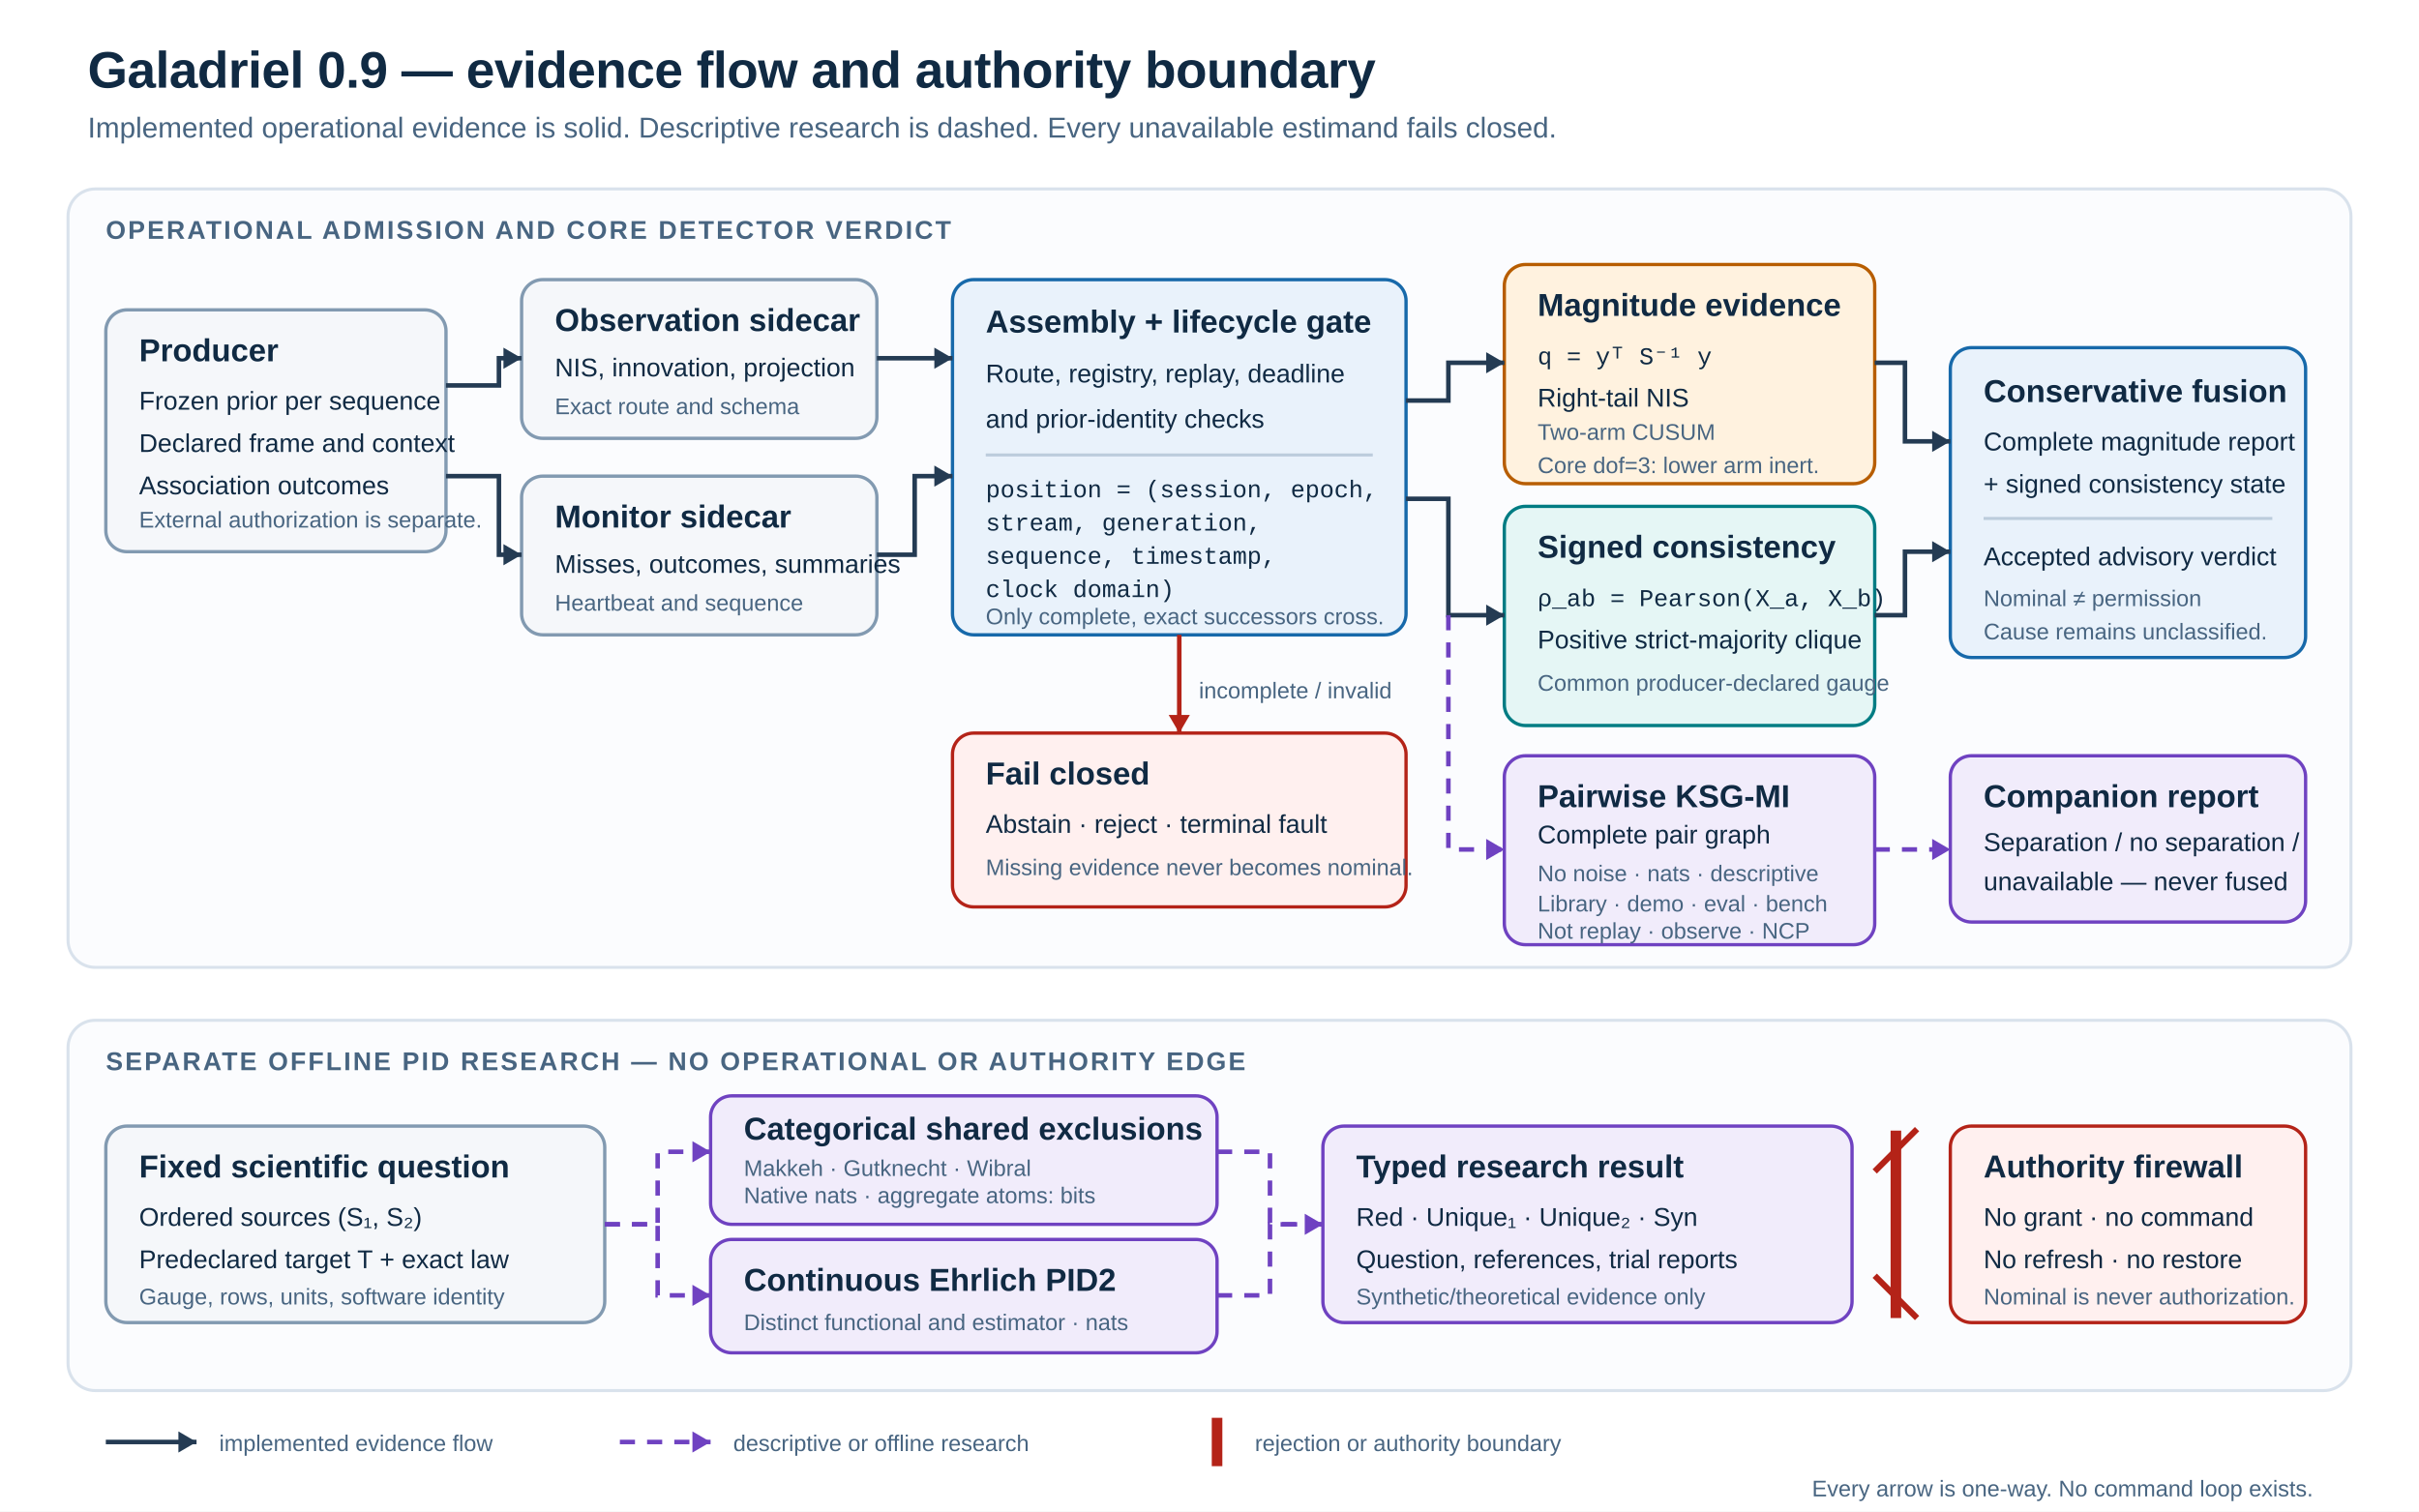
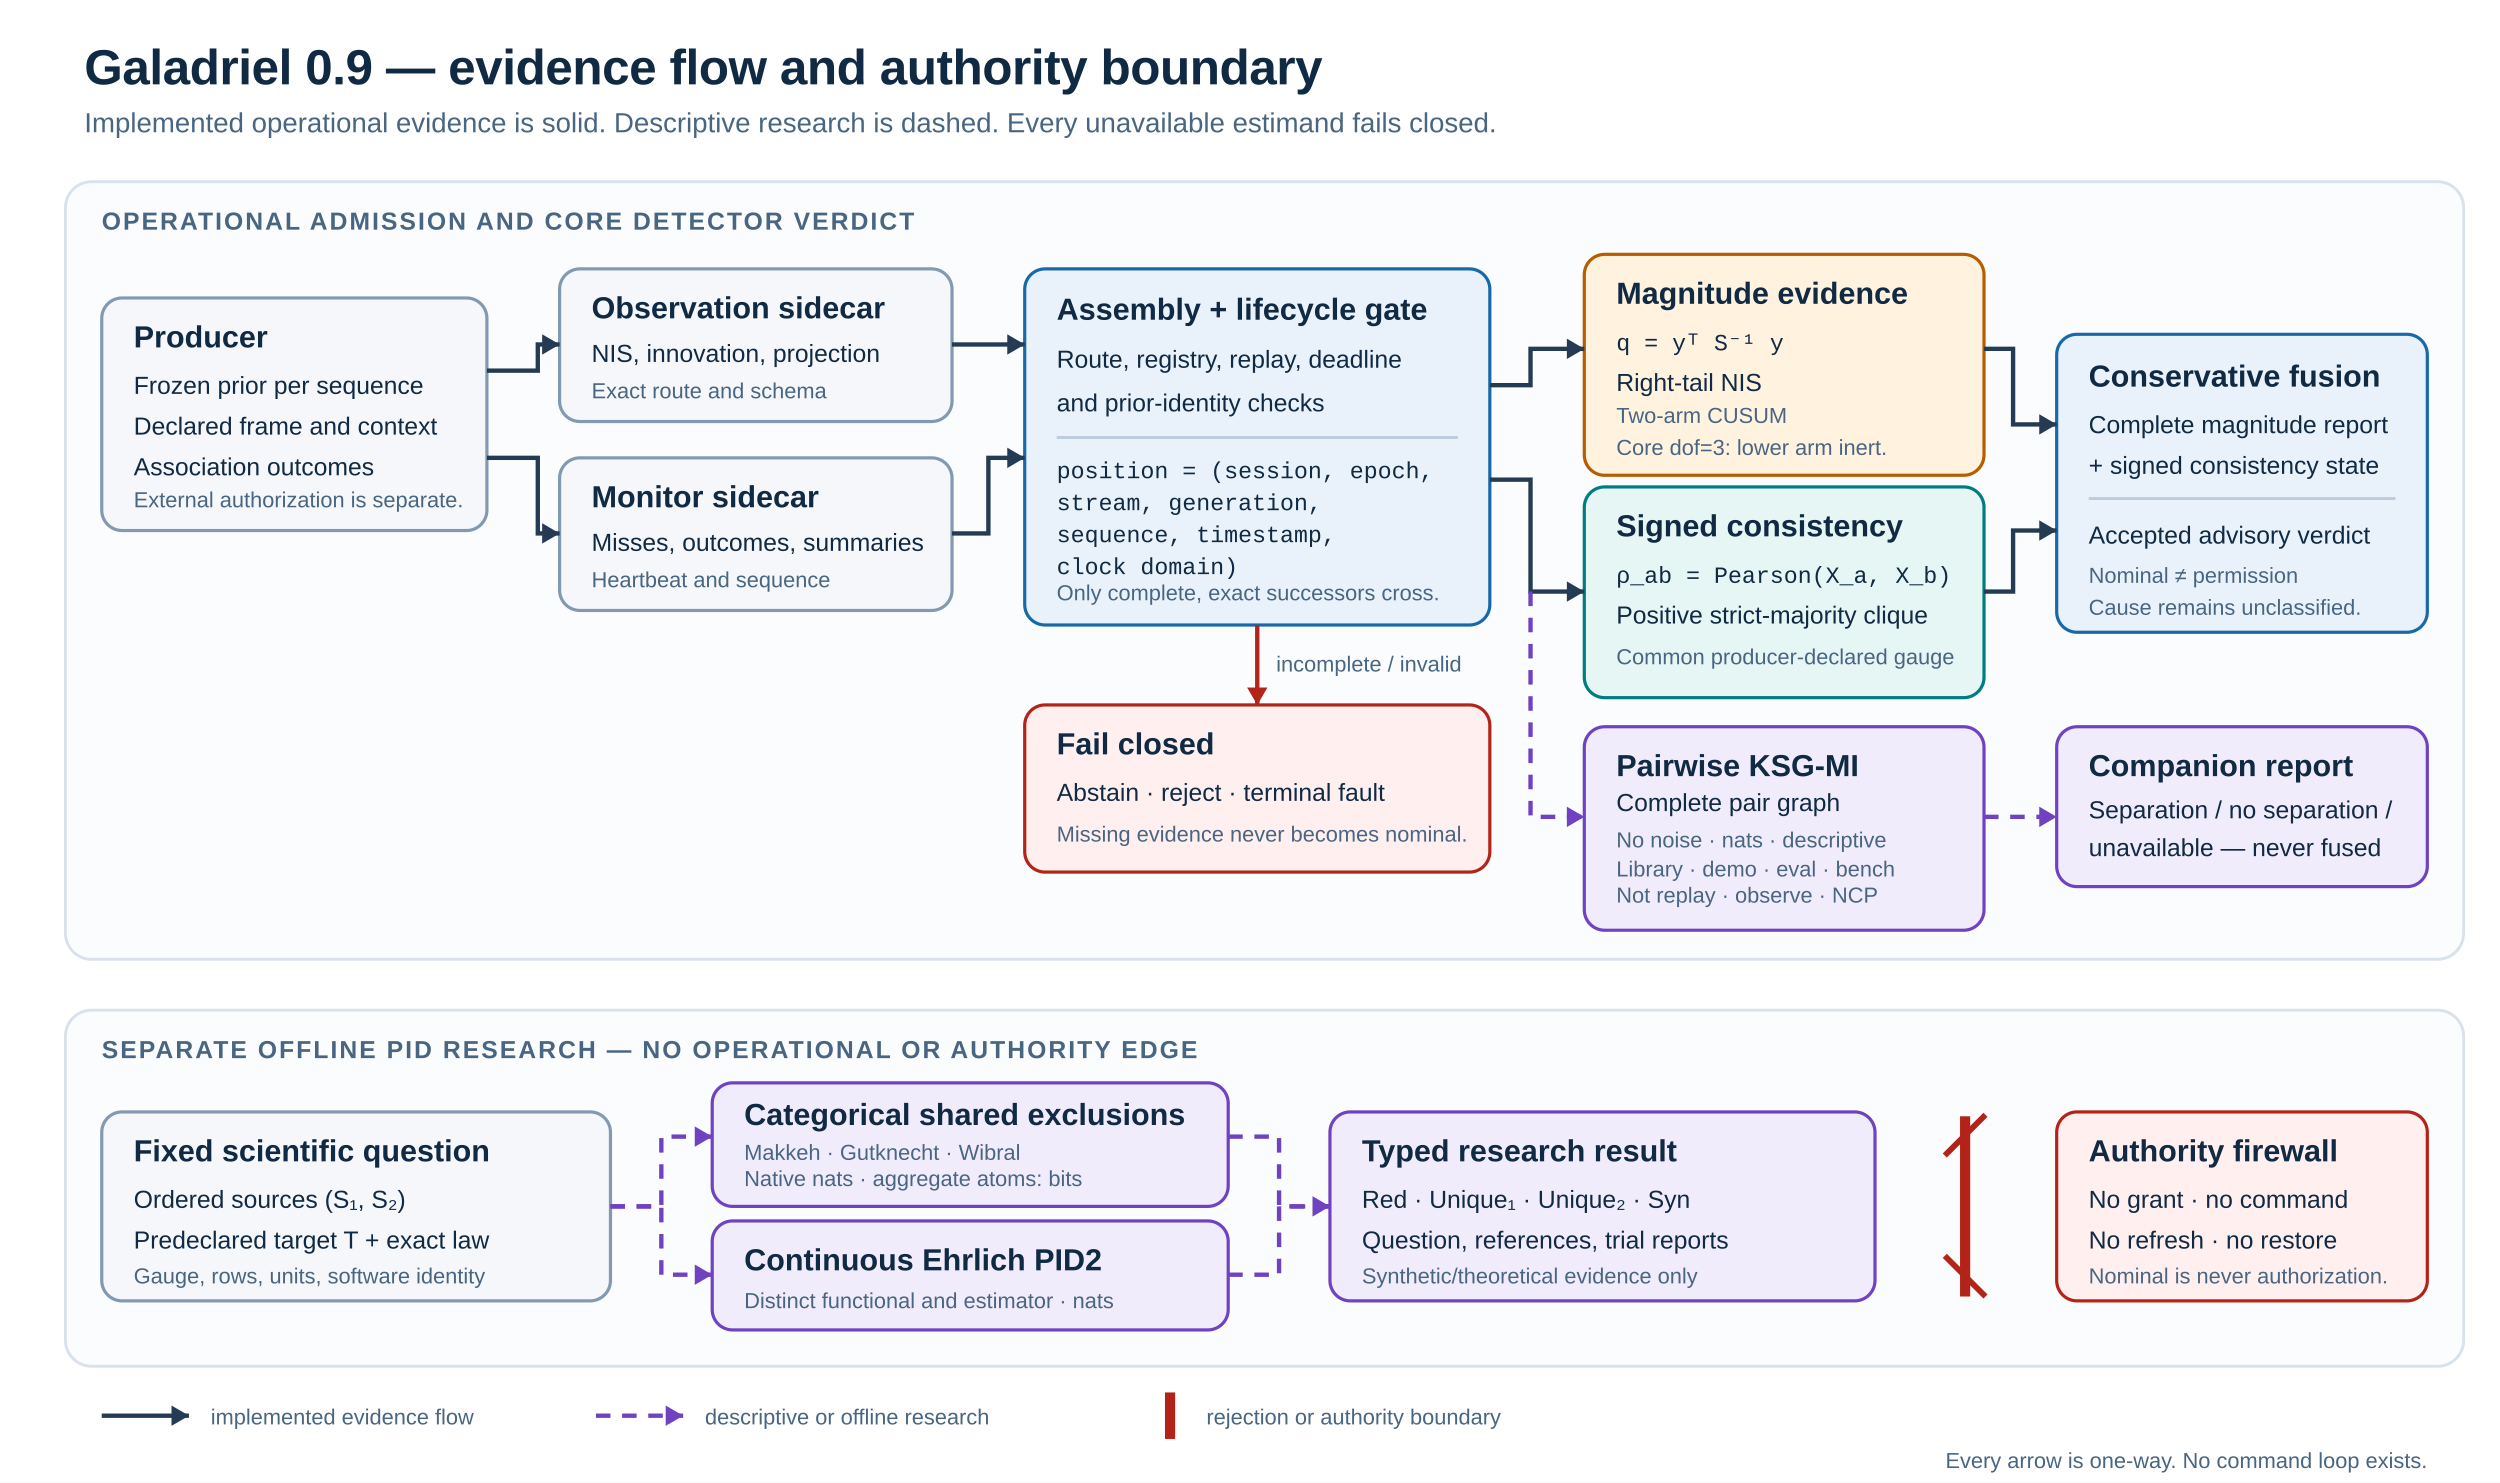
- <svg xmlns="http://www.w3.org/2000/svg" width="1600" height="1000" viewBox="0 0 1600 1000" role="img" aria-labelledby="title desc" xml:lang="en" focusable="false">
+ <svg xmlns="http://www.w3.org/2000/svg" width="1720" height="1020" viewBox="0 0 1720 1020" role="img" aria-labelledby="title desc" xml:lang="en" focusable="false">
  <defs>
    <style>
      text { font-family: Arial, Helvetica, sans-serif; fill: #102a43; }
      .title { font-size: 34px; font-weight: 700; letter-spacing: -.3px; }
      .subtitle { font-size: 19px; fill: #486581; }
      .section { font-size: 17px; font-weight: 700; letter-spacing: 1.4px; fill: #486581; }
      .node-title { font-size: 21px; font-weight: 700; }
      .body { font-size: 17px; }
      .small { font-size: 15px; fill: #486581; }
      .equation { font-family: Menlo, Consolas, "Liberation Mono", monospace; font-size: 16px; }
      .node { stroke-width: 2.2; rx: 14; }
      .neutral { fill: #f5f7fa; stroke: #829ab1; }
      .admission { fill: #e9f2fb; stroke: #1769aa; }
      .magnitude { fill: #fff2df; stroke: #b75d00; }
      .consistency { fill: #e5f6f5; stroke: #007c83; }
      .fusion { fill: #e9f2fb; stroke: #1769aa; }
      .research { fill: #f1ecfb; stroke: #6f42c1; }
      .failure { fill: #fff0ef; stroke: #b42318; }
      .solid-arrow { fill: none; stroke: #243b53; stroke-width: 3; }
      .research-arrow { fill: none; stroke: #6f42c1; stroke-width: 3; stroke-dasharray: 10 8; }
      .failure-arrow { fill: none; stroke: #b42318; stroke-width: 3; }
      .arrowhead { fill: #243b53; }
      .arrowhead-purple { fill: #6f42c1; }
      .arrowhead-red { fill: #b42318; }
      .divider { stroke: #bcccdc; stroke-width: 2; }
      .lane { fill: #fbfcfe; stroke: #d9e2ec; stroke-width: 2; rx: 18; }
      .chip { fill: #ffffff; stroke-width: 1.5; rx: 11; }
    </style>
  </defs>
-   <rect width="1600" height="1000" fill="#ffffff" />
+   <rect width="1720" height="1020" fill="#ffffff" />
  <text x="58" y="58" class="title">Galadriel 0.9 — evidence flow and authority boundary</text>
  <text x="58" y="91" class="subtitle">Implemented operational evidence is solid. Descriptive research is dashed. Every unavailable estimand fails closed.</text>
-   <rect x="45" y="125" width="1510" height="515" rx="18" class="lane" />
+   <rect x="45" y="125" width="1650" height="535" rx="18" class="lane" />
  <text x="70" y="158" class="section">OPERATIONAL ADMISSION AND CORE DETECTOR VERDICT</text>
-   <rect x="70" y="205" width="225" height="160" rx="14" class="node neutral" />
+   <rect x="70" y="205" width="265" height="160" rx="14" class="node neutral" />
  <text x="92" y="239" class="node-title">Producer</text>
  <text x="92" y="271" class="body">Frozen prior per sequence</text>
  <text x="92" y="299" class="body">Declared frame and context</text>
  <text x="92" y="327" class="body">Association outcomes</text>
  <text x="92" y="349" class="small">External authorization is separate.</text>
-   <rect x="345" y="185" width="235" height="105" rx="14" class="node neutral" />
-   <text x="367" y="219" class="node-title">Observation sidecar</text>
-   <text x="367" y="249" class="body">NIS, innovation, projection</text>
-   <text x="367" y="274" class="small">Exact route and schema</text>
-   <rect x="345" y="315" width="235" height="105" rx="14" class="node neutral" />
-   <text x="367" y="349" class="node-title">Monitor sidecar</text>
-   <text x="367" y="379" class="body">Misses, outcomes, summaries</text>
-   <text x="367" y="404" class="small">Heartbeat and sequence</text>
-   <path d="M295 255 H330 V237 H345" class="solid-arrow" />
-   <path d="M333 230 L345 237 L333 244 Z" class="arrowhead" />
-   <path d="M295 315 H330 V367 H345" class="solid-arrow" />
-   <path d="M333 360 L345 367 L333 374 Z" class="arrowhead" />
-   <rect x="630" y="185" width="300" height="235" rx="14" class="node admission" />
-   <text x="652" y="220" class="node-title">Assembly + lifecycle gate</text>
-   <text x="652" y="253" class="body">Route, registry, replay, deadline</text>
-   <text x="652" y="283" class="body">and prior-identity checks</text>
-   <line x1="652" y1="301" x2="908" y2="301" class="divider" />
-   <text x="652" y="329" class="equation">position = (session, epoch,</text>
-   <text x="652" y="351" class="equation">stream, generation,</text>
-   <text x="652" y="373" class="equation">sequence, timestamp,</text>
-   <text x="652" y="395" class="equation">clock domain)</text>
-   <text x="652" y="413" class="small">Only complete, exact successors cross.</text>
-   <path d="M580 237 H630" class="solid-arrow" />
-   <path d="M618 230 L630 237 L618 244 Z" class="arrowhead" />
-   <path d="M580 367 H605 V315 H630" class="solid-arrow" />
-   <path d="M618 308 L630 315 L618 322 Z" class="arrowhead" />
-   <rect x="995" y="175" width="245" height="145" rx="14" class="node magnitude" />
-   <text x="1017" y="209" class="node-title">Magnitude evidence</text>
-   <text x="1017" y="241" class="equation">q = yᵀ S⁻¹ y</text>
-   <text x="1017" y="269" class="body">Right-tail NIS</text>
-   <text x="1017" y="291" class="small">Two-arm CUSUM</text>
-   <text x="1017" y="313" class="small">Core dof=3: lower arm inert.</text>
-   <rect x="995" y="335" width="245" height="145" rx="14" class="node consistency" />
-   <text x="1017" y="369" class="node-title">Signed consistency</text>
-   <text x="1017" y="401" class="equation">ρ_ab = Pearson(X_a, X_b)</text>
-   <text x="1017" y="429" class="body">Positive strict-majority clique</text>
-   <text x="1017" y="457" class="small">Common producer-declared gauge</text>
-   <path d="M930 265 H958 V240 H995" class="solid-arrow" />
-   <path d="M983 233 L995 240 L983 247 Z" class="arrowhead" />
-   <path d="M930 330 H958 V407 H995" class="solid-arrow" />
-   <path d="M983 400 L995 407 L983 414 Z" class="arrowhead" />
-   <rect x="1290" y="230" width="235" height="205" rx="14" class="node fusion" />
-   <text x="1312" y="266" class="node-title">Conservative fusion</text>
-   <text x="1312" y="298" class="body">Complete magnitude report</text>
-   <text x="1312" y="326" class="body">+ signed consistency state</text>
-   <line x1="1312" y1="343" x2="1503" y2="343" class="divider" />
-   <text x="1312" y="374" class="body">Accepted advisory verdict</text>
-   <text x="1312" y="401" class="small">Nominal ≠ permission</text>
-   <text x="1312" y="423" class="small">Cause remains unclassified.</text>
-   <path d="M1240 240 H1260 V292 H1290" class="solid-arrow" />
-   <path d="M1278 285 L1290 292 L1278 299 Z" class="arrowhead" />
-   <path d="M1240 407 H1260 V365 H1290" class="solid-arrow" />
-   <path d="M1278 358 L1290 365 L1278 372 Z" class="arrowhead" />
-   <rect x="630" y="485" width="300" height="115" rx="14" class="node failure" />
-   <text x="652" y="519" class="node-title">Fail closed</text>
-   <text x="652" y="551" class="body">Abstain · reject · terminal fault</text>
-   <text x="652" y="579" class="small">Missing evidence never becomes nominal.</text>
-   <path d="M780 420 V485" class="failure-arrow" />
-   <path d="M773 473 L780 485 L787 473 Z" class="arrowhead-red" />
-   <text x="793" y="462" class="small">incomplete / invalid</text>
-   <rect x="995" y="500" width="245" height="125" rx="14" class="node research" />
-   <text x="1017" y="534" class="node-title">Pairwise KSG-MI</text>
-   <text x="1017" y="558" class="body">Complete pair graph</text>
-   <text x="1017" y="583" class="small">No noise · nats · descriptive</text>
-   <text x="1017" y="603" class="small">Library · demo · eval · bench</text>
-   <text x="1017" y="621" class="small">Not replay · observe · NCP</text>
-   <path d="M958 407 V562 H995" class="research-arrow" />
-   <path d="M983 555 L995 562 L983 569 Z" class="arrowhead-purple" />
-   <rect x="1290" y="500" width="235" height="110" rx="14" class="node research" />
-   <text x="1312" y="534" class="node-title">Companion report</text>
-   <text x="1312" y="563" class="body">Separation / no separation /</text>
-   <text x="1312" y="589" class="body">unavailable — never fused</text>
-   <path d="M1240 562 H1290" class="research-arrow" />
-   <path d="M1278 555 L1290 562 L1278 569 Z" class="arrowhead-purple" />
-   <rect x="45" y="675" width="1510" height="245" rx="18" class="lane" />
-   <text x="70" y="708" class="section">SEPARATE OFFLINE PID RESEARCH — NO OPERATIONAL OR AUTHORITY EDGE</text>
-   <rect x="70" y="745" width="330" height="130" rx="14" class="node neutral" />
-   <text x="92" y="779" class="node-title">Fixed scientific question</text>
-   <text x="92" y="811" class="body">Ordered sources (S₁, S₂)</text>
-   <text x="92" y="839" class="body">Predeclared target T + exact law</text>
-   <text x="92" y="863" class="small">Gauge, rows, units, software identity</text>
-   <rect x="470" y="725" width="335" height="85" rx="14" class="node research" />
-   <text x="492" y="754" class="node-title">Categorical shared exclusions</text>
-   <text x="492" y="778" class="small">Makkeh · Gutknecht · Wibral</text>
-   <text x="492" y="796" class="small">Native nats · aggregate atoms: bits</text>
-   <rect x="470" y="820" width="335" height="75" rx="14" class="node research" />
-   <text x="492" y="854" class="node-title">Continuous Ehrlich PID2</text>
-   <text x="492" y="880" class="small">Distinct functional and estimator · nats</text>
-   <path d="M400 810 H435 V762 H470" class="research-arrow" />
-   <path d="M458 755 L470 762 L458 769 Z" class="arrowhead-purple" />
-   <path d="M400 810 H435 V857 H470" class="research-arrow" />
-   <path d="M458 850 L470 857 L458 864 Z" class="arrowhead-purple" />
-   <rect x="875" y="745" width="350" height="130" rx="14" class="node research" />
-   <text x="897" y="779" class="node-title">Typed research result</text>
-   <text x="897" y="811" class="body">Red · Unique₁ · Unique₂ · Syn</text>
-   <text x="897" y="839" class="body">Question, references, trial reports</text>
-   <text x="897" y="863" class="small">Synthetic/theoretical evidence only</text>
-   <path d="M805 762 H840 V810 H875" class="research-arrow" />
-   <path d="M805 857 H840 V810 H875" class="research-arrow" />
-   <path d="M863 803 L875 810 L863 817 Z" class="arrowhead-purple" />
-   <rect x="1290" y="745" width="235" height="130" rx="14" class="node failure" />
-   <text x="1312" y="779" class="node-title">Authority firewall</text>
-   <text x="1312" y="811" class="body">No grant · no command</text>
-   <text x="1312" y="839" class="body">No refresh · no restore</text>
-   <text x="1312" y="863" class="small">Nominal is never authorization.</text>
-   <line x1="1254" y1="748" x2="1254" y2="872" stroke="#b42318" stroke-width="7" />
-   <line x1="1240" y1="775" x2="1268" y2="747" stroke="#b42318" stroke-width="4" />
-   <line x1="1240" y1="844" x2="1268" y2="872" stroke="#b42318" stroke-width="4" />
-   <line x1="70" y1="954" x2="130" y2="954" class="solid-arrow" />
-   <path d="M118 947 L130 954 L118 961 Z" class="arrowhead" />
-   <text x="145" y="960" class="small">implemented evidence flow</text>
-   <line x1="410" y1="954" x2="470" y2="954" class="research-arrow" />
-   <path d="M458 947 L470 954 L458 961 Z" class="arrowhead-purple" />
-   <text x="485" y="960" class="small">descriptive or offline research</text>
-   <line x1="805" y1="938" x2="805" y2="970" stroke="#b42318" stroke-width="7" />
-   <text x="830" y="960" class="small">rejection or authority boundary</text>
-   <text x="1530" y="990" class="small" text-anchor="end">Every arrow is one-way. No command loop exists.</text>
+   <rect x="385" y="185" width="270" height="105" rx="14" class="node neutral" />
+   <text x="407" y="219" class="node-title">Observation sidecar</text>
+   <text x="407" y="249" class="body">NIS, innovation, projection</text>
+   <text x="407" y="274" class="small">Exact route and schema</text>
+   <rect x="385" y="315" width="270" height="105" rx="14" class="node neutral" />
+   <text x="407" y="349" class="node-title">Monitor sidecar</text>
+   <text x="407" y="379" class="body">Misses, outcomes, summaries</text>
+   <text x="407" y="404" class="small">Heartbeat and sequence</text>
+   <path d="M335 255 H370 V237 H385" class="solid-arrow" />
+   <path d="M373 230 L385 237 L373 244 Z" class="arrowhead" />
+   <path d="M335 315 H370 V367 H385" class="solid-arrow" />
+   <path d="M373 360 L385 367 L373 374 Z" class="arrowhead" />
+   <rect x="705" y="185" width="320" height="245" rx="14" class="node admission" />
+   <text x="727" y="220" class="node-title">Assembly + lifecycle gate</text>
+   <text x="727" y="253" class="body">Route, registry, replay, deadline</text>
+   <text x="727" y="283" class="body">and prior-identity checks</text>
+   <line x1="727" y1="301" x2="1003" y2="301" class="divider" />
+   <text x="727" y="329" class="equation">position = (session, epoch,</text>
+   <text x="727" y="351" class="equation">stream, generation,</text>
+   <text x="727" y="373" class="equation">sequence, timestamp,</text>
+   <text x="727" y="395" class="equation">clock domain)</text>
+   <text x="727" y="413" class="small">Only complete, exact successors cross.</text>
+   <path d="M655 237 H705" class="solid-arrow" />
+   <path d="M693 230 L705 237 L693 244 Z" class="arrowhead" />
+   <path d="M655 367 H680 V315 H705" class="solid-arrow" />
+   <path d="M693 308 L705 315 L693 322 Z" class="arrowhead" />
+   <rect x="1090" y="175" width="275" height="152" rx="14" class="node magnitude" />
+   <text x="1112" y="209" class="node-title">Magnitude evidence</text>
+   <text x="1112" y="241" class="equation">q = yᵀ S⁻¹ y</text>
+   <text x="1112" y="269" class="body">Right-tail NIS</text>
+   <text x="1112" y="291" class="small">Two-arm CUSUM</text>
+   <text x="1112" y="313" class="small">Core dof=3: lower arm inert.</text>
+   <rect x="1090" y="335" width="275" height="145" rx="14" class="node consistency" />
+   <text x="1112" y="369" class="node-title">Signed consistency</text>
+   <text x="1112" y="401" class="equation">ρ_ab = Pearson(X_a, X_b)</text>
+   <text x="1112" y="429" class="body">Positive strict-majority clique</text>
+   <text x="1112" y="457" class="small">Common producer-declared gauge</text>
+   <path d="M1025 265 H1053 V240 H1090" class="solid-arrow" />
+   <path d="M1078 233 L1090 240 L1078 247 Z" class="arrowhead" />
+   <path d="M1025 330 H1053 V407 H1090" class="solid-arrow" />
+   <path d="M1078 400 L1090 407 L1078 414 Z" class="arrowhead" />
+   <rect x="1415" y="230" width="255" height="205" rx="14" class="node fusion" />
+   <text x="1437" y="266" class="node-title">Conservative fusion</text>
+   <text x="1437" y="298" class="body">Complete magnitude report</text>
+   <text x="1437" y="326" class="body">+ signed consistency state</text>
+   <line x1="1437" y1="343" x2="1648" y2="343" class="divider" />
+   <text x="1437" y="374" class="body">Accepted advisory verdict</text>
+   <text x="1437" y="401" class="small">Nominal ≠ permission</text>
+   <text x="1437" y="423" class="small">Cause remains unclassified.</text>
+   <path d="M1365 240 H1385 V292 H1415" class="solid-arrow" />
+   <path d="M1403 285 L1415 292 L1403 299 Z" class="arrowhead" />
+   <path d="M1365 407 H1385 V365 H1415" class="solid-arrow" />
+   <path d="M1403 358 L1415 365 L1403 372 Z" class="arrowhead" />
+   <rect x="705" y="485" width="320" height="115" rx="14" class="node failure" />
+   <text x="727" y="519" class="node-title">Fail closed</text>
+   <text x="727" y="551" class="body">Abstain · reject · terminal fault</text>
+   <text x="727" y="579" class="small">Missing evidence never becomes nominal.</text>
+   <path d="M865 430 V485" class="failure-arrow" />
+   <path d="M858 473 L865 485 L872 473 Z" class="arrowhead-red" />
+   <text x="878" y="462" class="small">incomplete / invalid</text>
+   <rect x="1090" y="500" width="275" height="140" rx="14" class="node research" />
+   <text x="1112" y="534" class="node-title">Pairwise KSG-MI</text>
+   <text x="1112" y="558" class="body">Complete pair graph</text>
+   <text x="1112" y="583" class="small">No noise · nats · descriptive</text>
+   <text x="1112" y="603" class="small">Library · demo · eval · bench</text>
+   <text x="1112" y="621" class="small">Not replay · observe · NCP</text>
+   <path d="M1053 407 V562 H1090" class="research-arrow" />
+   <path d="M1078 555 L1090 562 L1078 569 Z" class="arrowhead-purple" />
+   <rect x="1415" y="500" width="255" height="110" rx="14" class="node research" />
+   <text x="1437" y="534" class="node-title">Companion report</text>
+   <text x="1437" y="563" class="body">Separation / no separation /</text>
+   <text x="1437" y="589" class="body">unavailable — never fused</text>
+   <path d="M1365 562 H1415" class="research-arrow" />
+   <path d="M1403 555 L1415 562 L1403 569 Z" class="arrowhead-purple" />
+   <rect x="45" y="695" width="1650" height="245" rx="18" class="lane" />
+   <text x="70" y="728" class="section">SEPARATE OFFLINE PID RESEARCH — NO OPERATIONAL OR AUTHORITY EDGE</text>
+   <rect x="70" y="765" width="350" height="130" rx="14" class="node neutral" />
+   <text x="92" y="799" class="node-title">Fixed scientific question</text>
+   <text x="92" y="831" class="body">Ordered sources (S₁, S₂)</text>
+   <text x="92" y="859" class="body">Predeclared target T + exact law</text>
+   <text x="92" y="883" class="small">Gauge, rows, units, software identity</text>
+   <rect x="490" y="745" width="355" height="85" rx="14" class="node research" />
+   <text x="512" y="774" class="node-title">Categorical shared exclusions</text>
+   <text x="512" y="798" class="small">Makkeh · Gutknecht · Wibral</text>
+   <text x="512" y="816" class="small">Native nats · aggregate atoms: bits</text>
+   <rect x="490" y="840" width="355" height="75" rx="14" class="node research" />
+   <text x="512" y="874" class="node-title">Continuous Ehrlich PID2</text>
+   <text x="512" y="900" class="small">Distinct functional and estimator · nats</text>
+   <path d="M420 830 H455 V782 H490" class="research-arrow" />
+   <path d="M478 775 L490 782 L478 789 Z" class="arrowhead-purple" />
+   <path d="M420 830 H455 V877 H490" class="research-arrow" />
+   <path d="M478 870 L490 877 L478 884 Z" class="arrowhead-purple" />
+   <rect x="915" y="765" width="375" height="130" rx="14" class="node research" />
+   <text x="937" y="799" class="node-title">Typed research result</text>
+   <text x="937" y="831" class="body">Red · Unique₁ · Unique₂ · Syn</text>
+   <text x="937" y="859" class="body">Question, references, trial reports</text>
+   <text x="937" y="883" class="small">Synthetic/theoretical evidence only</text>
+   <path d="M845 782 H880 V830 H915" class="research-arrow" />
+   <path d="M845 877 H880 V830 H915" class="research-arrow" />
+   <path d="M903 823 L915 830 L903 837 Z" class="arrowhead-purple" />
+   <rect x="1415" y="765" width="255" height="130" rx="14" class="node failure" />
+   <text x="1437" y="799" class="node-title">Authority firewall</text>
+   <text x="1437" y="831" class="body">No grant · no command</text>
+   <text x="1437" y="859" class="body">No refresh · no restore</text>
+   <text x="1437" y="883" class="small">Nominal is never authorization.</text>
+   <line x1="1352" y1="768" x2="1352" y2="892" stroke="#b42318" stroke-width="7" />
+   <line x1="1338" y1="795" x2="1366" y2="767" stroke="#b42318" stroke-width="4" />
+   <line x1="1338" y1="864" x2="1366" y2="892" stroke="#b42318" stroke-width="4" />
+   <line x1="70" y1="974" x2="130" y2="974" class="solid-arrow" />
+   <path d="M118 967 L130 974 L118 981 Z" class="arrowhead" />
+   <text x="145" y="980" class="small">implemented evidence flow</text>
+   <line x1="410" y1="974" x2="470" y2="974" class="research-arrow" />
+   <path d="M458 967 L470 974 L458 981 Z" class="arrowhead-purple" />
+   <text x="485" y="980" class="small">descriptive or offline research</text>
+   <line x1="805" y1="958" x2="805" y2="990" stroke="#b42318" stroke-width="7" />
+   <text x="830" y="980" class="small">rejection or authority boundary</text>
+   <text x="1670" y="1010" class="small" text-anchor="end">Every arrow is one-way. No command loop exists.</text>
</svg>
